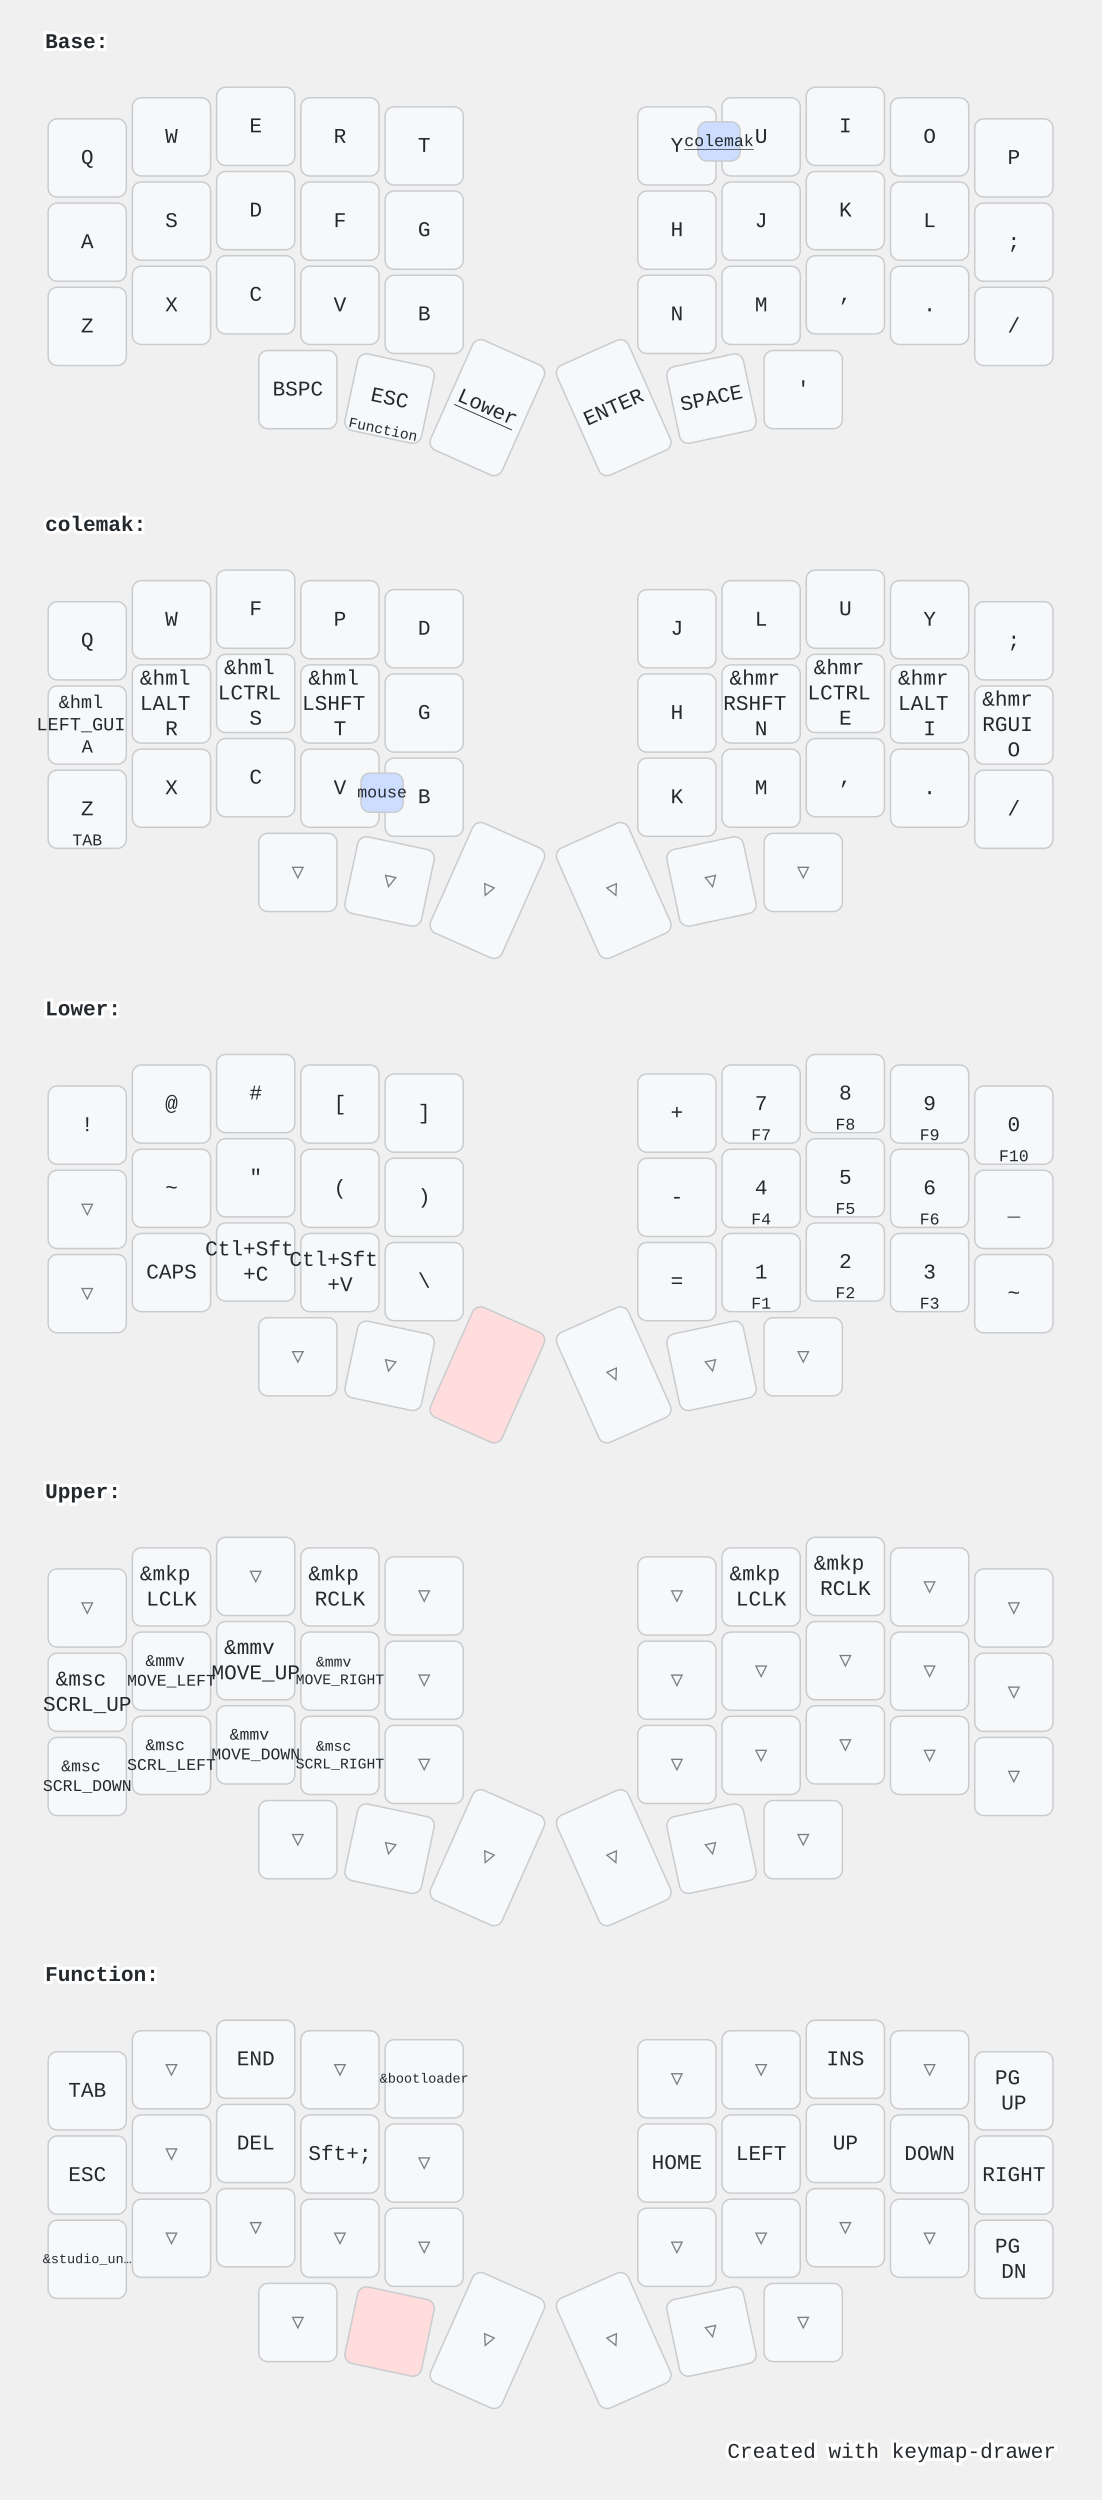
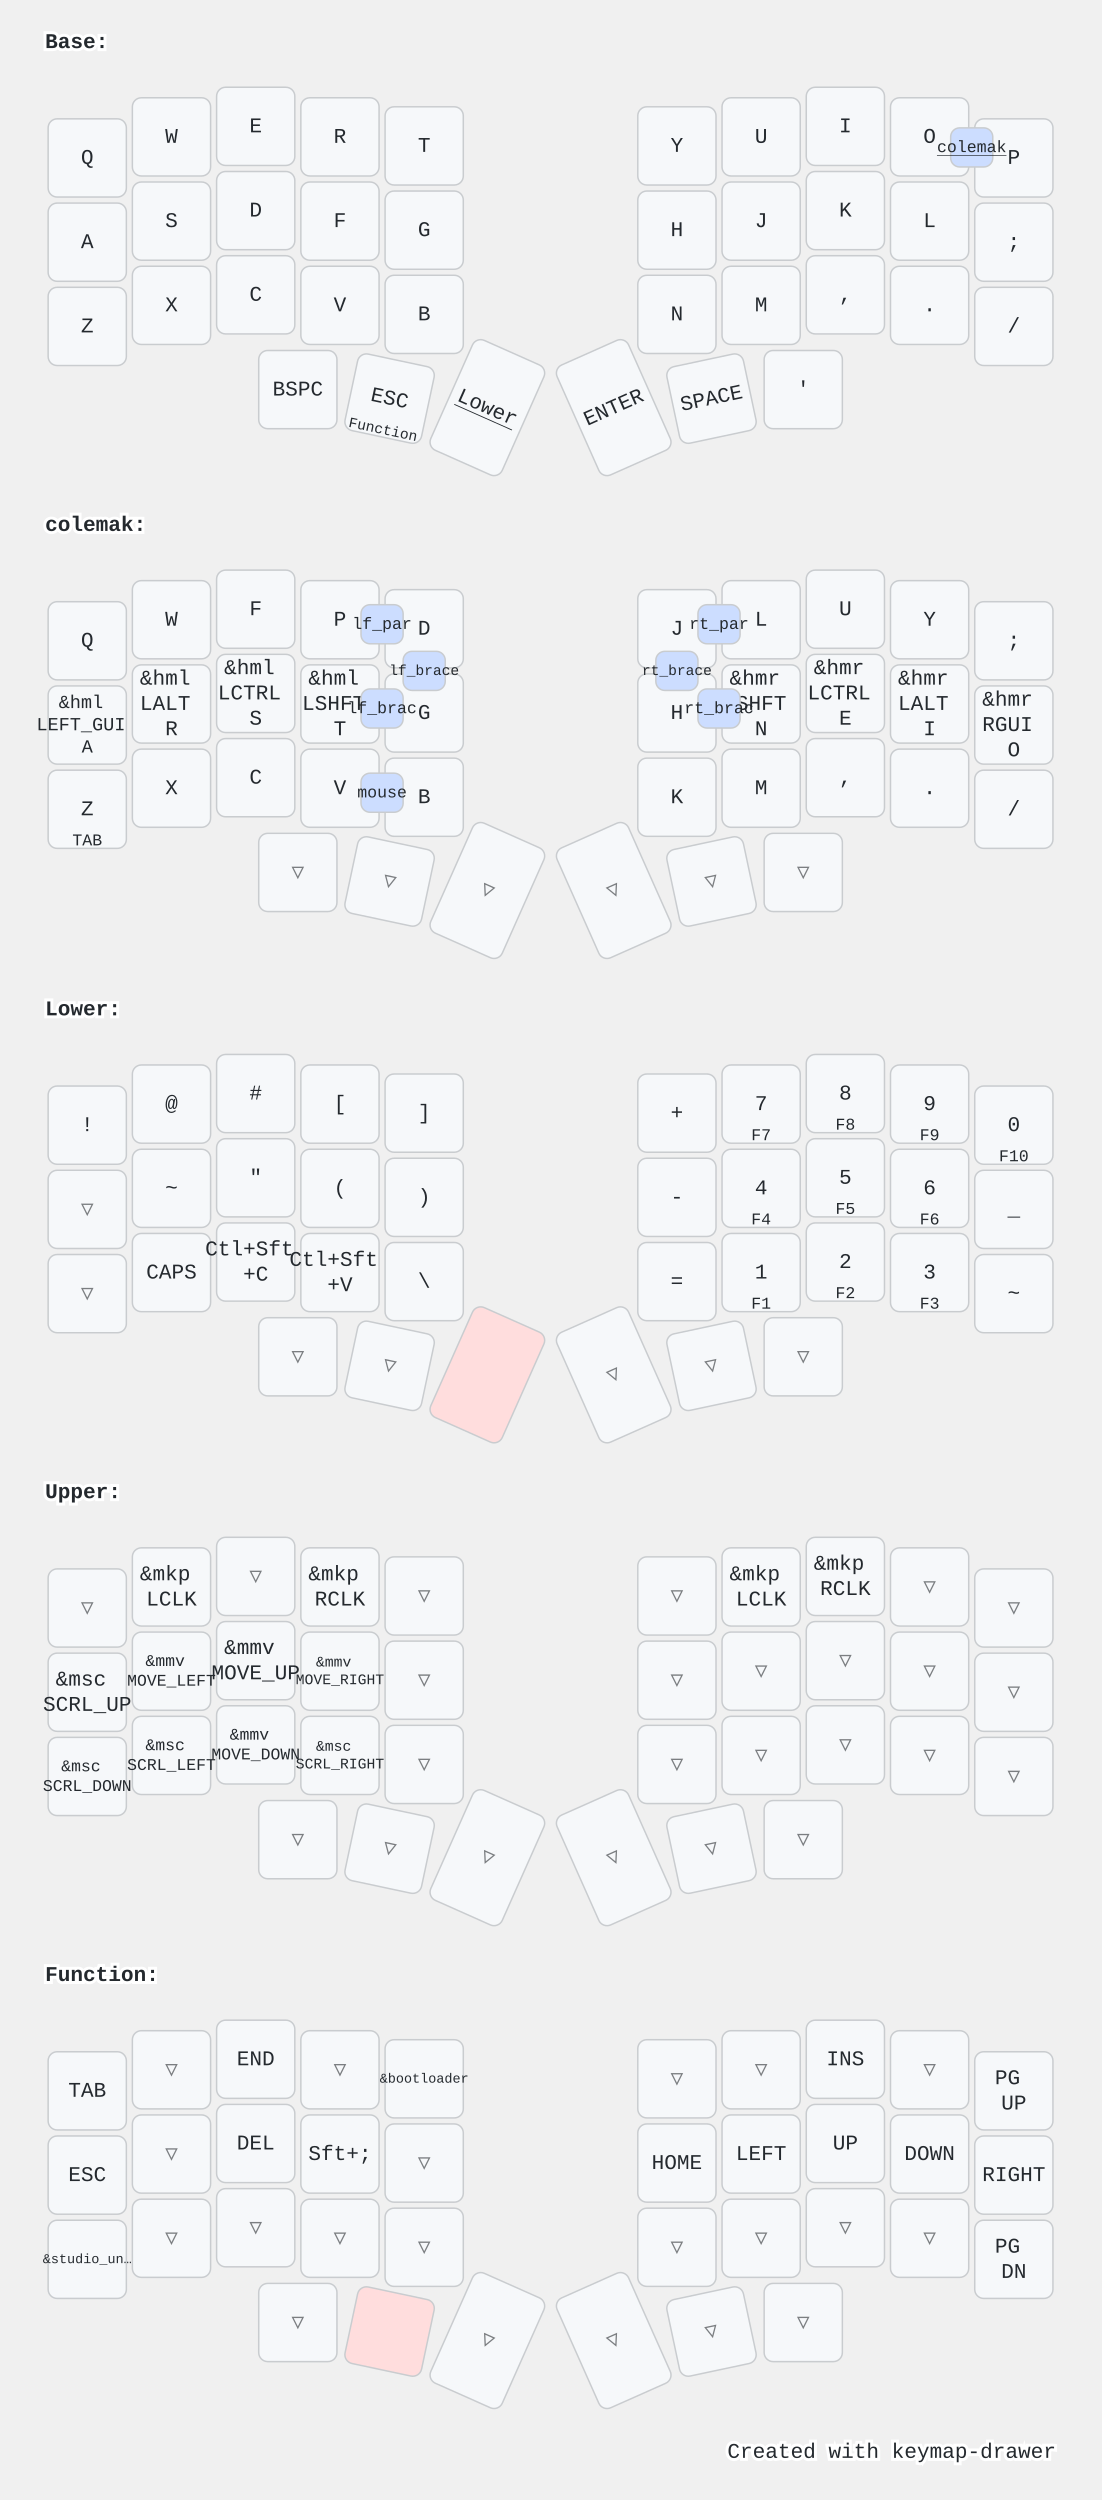
<svg xmlns="http://www.w3.org/2000/svg" width="732" height="1662" viewBox="0 0 732 1662" class="keymap">
  <style>/* inherit to force styles through use tags */
svg path {
    fill: inherit;
}

/* font and background color specifications */
svg.keymap {
    font-family: SFMono-Regular,Consolas,Liberation Mono,Menlo,monospace;
    font-size: 14px;
    font-kerning: normal;
    text-rendering: optimizeLegibility;
    fill: #24292e;
}

/* default key styling */
rect.key {
    fill: #f6f8fa;
}

rect.key, rect.combo {
    stroke: #c9cccf;
    stroke-width: 1;
}

/* default key side styling, only used is draw_key_sides is set */
rect.side {
    filter: brightness(90%);
}

/* color accent for combo boxes */
rect.combo, rect.combo-separate {
    fill: #cdf;
}

/* color accent for held keys */
rect.held, rect.combo.held {
    fill: #fdd;
}

/* color accent for ghost (optional) keys */
rect.ghost, rect.combo.ghost {
    stroke-dasharray: 4, 4;
    stroke-width: 2;
}

text {
    text-anchor: middle;
    dominant-baseline: middle;
}

/* styling for layer labels */
text.label {
    font-weight: bold;
    text-anchor: start;
    stroke: white;
    stroke-width: 4;
    paint-order: stroke;
}

/* styling for optional footer */
text.footer {
    text-anchor: end;
    dominant-baseline: auto;
    stroke: white;
    stroke-width: 4;
    paint-order: stroke;
}

/* styling for combo tap, and key non-tap label text */
text.combo, text.hold, text.shifted, text.left, text.right {
    font-size: 11px;
}

text.hold {
    text-anchor: middle;
    dominant-baseline: auto;
}

text.shifted {
    text-anchor: middle;
    dominant-baseline: hanging;
}

text.left {
    text-anchor: start;
}

text.right {
    text-anchor: end;
}

text.layer-activator {
    text-decoration: underline;
}

/* styling for hold/shifted label text in combo box */
text.combo.hold, text.combo.shifted, text.combo.left, text.combo.right {
    font-size: 8px;
}

/* lighter symbol for transparent keys */
text.trans {
    fill: #7b7e81;
}

/* styling for combo dendrons */
path.combo {
    stroke-width: 1;
    stroke: gray;
    fill: none;
}

/* Start Tabler Icons Cleanup */
/* cannot use height/width with glyphs */
.icon-tabler &gt; path {
    fill: inherit;
    stroke: inherit;
    stroke-width: 2;
}
/* hide tabler's default box */
.icon-tabler &gt; path[stroke="none"][fill="none"] {
    visibility: hidden;
}
/* End Tabler Icons Cleanup */

@media (prefers-color-scheme: dark) {
svg.keymap { fill: #d1d6db; }
rect.key { fill: #3f4750; }
rect.key, rect.combo { stroke: #60666c; }
rect.combo, rect.combo-separate { fill: #1f3d7a; }
rect.held, rect.combo.held { fill: #854747; }
text.label, text.footer { stroke: black; }
text.trans { fill: #7e8184; }
path.combo { stroke: #7f7f7f; }

}</style>
  <g transform="translate(30, 0)" class="layer-Base">
    <text x="0" y="28" class="label" id="Base">Base:</text>
    <g transform="translate(0, 56)">
      <g transform="translate(28, 49)" class="key keypos-0">
        <rect rx="6" ry="6" x="-26" y="-26" width="52" height="52" class="key" />
        <text x="0" y="0" class="key tap">Q</text>
      </g>
      <g transform="translate(84, 35)" class="key keypos-1">
        <rect rx="6" ry="6" x="-26" y="-26" width="52" height="52" class="key" />
        <text x="0" y="0" class="key tap">W</text>
      </g>
      <g transform="translate(140, 28)" class="key keypos-2">
        <rect rx="6" ry="6" x="-26" y="-26" width="52" height="52" class="key" />
        <text x="0" y="0" class="key tap">E</text>
      </g>
      <g transform="translate(196, 35)" class="key keypos-3">
        <rect rx="6" ry="6" x="-26" y="-26" width="52" height="52" class="key" />
        <text x="0" y="0" class="key tap">R</text>
      </g>
      <g transform="translate(252, 41)" class="key keypos-4">
        <rect rx="6" ry="6" x="-26" y="-26" width="52" height="52" class="key" />
        <text x="0" y="0" class="key tap">T</text>
      </g>
      <g transform="translate(420, 41)" class="key keypos-5">
        <rect rx="6" ry="6" x="-26" y="-26" width="52" height="52" class="key" />
        <text x="0" y="0" class="key tap">Y</text>
      </g>
      <g transform="translate(476, 35)" class="key keypos-6">
        <rect rx="6" ry="6" x="-26" y="-26" width="52" height="52" class="key" />
        <text x="0" y="0" class="key tap">U</text>
      </g>
      <g transform="translate(532, 28)" class="key keypos-7">
        <rect rx="6" ry="6" x="-26" y="-26" width="52" height="52" class="key" />
        <text x="0" y="0" class="key tap">I</text>
      </g>
      <g transform="translate(588, 35)" class="key keypos-8">
        <rect rx="6" ry="6" x="-26" y="-26" width="52" height="52" class="key" />
        <text x="0" y="0" class="key tap">O</text>
      </g>
      <g transform="translate(644, 49)" class="key keypos-9">
        <rect rx="6" ry="6" x="-26" y="-26" width="52" height="52" class="key" />
        <text x="0" y="0" class="key tap">P</text>
      </g>
      <g transform="translate(28, 105)" class="key keypos-10">
        <rect rx="6" ry="6" x="-26" y="-26" width="52" height="52" class="key" />
        <text x="0" y="0" class="key tap">A</text>
      </g>
      <g transform="translate(84, 91)" class="key keypos-11">
        <rect rx="6" ry="6" x="-26" y="-26" width="52" height="52" class="key" />
        <text x="0" y="0" class="key tap">S</text>
      </g>
      <g transform="translate(140, 84)" class="key keypos-12">
        <rect rx="6" ry="6" x="-26" y="-26" width="52" height="52" class="key" />
        <text x="0" y="0" class="key tap">D</text>
      </g>
      <g transform="translate(196, 91)" class="key keypos-13">
        <rect rx="6" ry="6" x="-26" y="-26" width="52" height="52" class="key" />
        <text x="0" y="0" class="key tap">F</text>
      </g>
      <g transform="translate(252, 97)" class="key keypos-14">
        <rect rx="6" ry="6" x="-26" y="-26" width="52" height="52" class="key" />
        <text x="0" y="0" class="key tap">G</text>
      </g>
      <g transform="translate(420, 97)" class="key keypos-15">
        <rect rx="6" ry="6" x="-26" y="-26" width="52" height="52" class="key" />
        <text x="0" y="0" class="key tap">H</text>
      </g>
      <g transform="translate(476, 91)" class="key keypos-16">
        <rect rx="6" ry="6" x="-26" y="-26" width="52" height="52" class="key" />
        <text x="0" y="0" class="key tap">J</text>
      </g>
      <g transform="translate(532, 84)" class="key keypos-17">
        <rect rx="6" ry="6" x="-26" y="-26" width="52" height="52" class="key" />
        <text x="0" y="0" class="key tap">K</text>
      </g>
      <g transform="translate(588, 91)" class="key keypos-18">
        <rect rx="6" ry="6" x="-26" y="-26" width="52" height="52" class="key" />
        <text x="0" y="0" class="key tap">L</text>
      </g>
      <g transform="translate(644, 105)" class="key keypos-19">
        <rect rx="6" ry="6" x="-26" y="-26" width="52" height="52" class="key" />
        <text x="0" y="0" class="key tap">;</text>
      </g>
      <g transform="translate(28, 161)" class="key keypos-20">
        <rect rx="6" ry="6" x="-26" y="-26" width="52" height="52" class="key" />
        <text x="0" y="0" class="key tap">Z</text>
      </g>
      <g transform="translate(84, 147)" class="key keypos-21">
        <rect rx="6" ry="6" x="-26" y="-26" width="52" height="52" class="key" />
        <text x="0" y="0" class="key tap">X</text>
      </g>
      <g transform="translate(140, 140)" class="key keypos-22">
        <rect rx="6" ry="6" x="-26" y="-26" width="52" height="52" class="key" />
        <text x="0" y="0" class="key tap">C</text>
      </g>
      <g transform="translate(196, 147)" class="key keypos-23">
        <rect rx="6" ry="6" x="-26" y="-26" width="52" height="52" class="key" />
        <text x="0" y="0" class="key tap">V</text>
      </g>
      <g transform="translate(252, 153)" class="key keypos-24">
        <rect rx="6" ry="6" x="-26" y="-26" width="52" height="52" class="key" />
        <text x="0" y="0" class="key tap">B</text>
      </g>
      <g transform="translate(420, 153)" class="key keypos-25">
        <rect rx="6" ry="6" x="-26" y="-26" width="52" height="52" class="key" />
        <text x="0" y="0" class="key tap">N</text>
      </g>
      <g transform="translate(476, 147)" class="key keypos-26">
        <rect rx="6" ry="6" x="-26" y="-26" width="52" height="52" class="key" />
        <text x="0" y="0" class="key tap">M</text>
      </g>
      <g transform="translate(532, 140)" class="key keypos-27">
        <rect rx="6" ry="6" x="-26" y="-26" width="52" height="52" class="key" />
        <text x="0" y="0" class="key tap">,</text>
      </g>
      <g transform="translate(588, 147)" class="key keypos-28">
        <rect rx="6" ry="6" x="-26" y="-26" width="52" height="52" class="key" />
        <text x="0" y="0" class="key tap">.</text>
      </g>
      <g transform="translate(644, 161)" class="key keypos-29">
        <rect rx="6" ry="6" x="-26" y="-26" width="52" height="52" class="key" />
        <text x="0" y="0" class="key tap">/</text>
      </g>
      <g transform="translate(168, 203)" class="key keypos-30">
        <rect rx="6" ry="6" x="-26" y="-26" width="52" height="52" class="key" />
        <text x="0" y="0" class="key tap">BSPC</text>
      </g>
      <g transform="translate(229, 209) rotate(12.0)" class="key keypos-31">
        <rect rx="6" ry="6" x="-26" y="-26" width="52" height="52" class="key" />
        <text x="0" y="0" class="key tap">ESC</text>
        <a href="#Function">
          <text x="0" y="24" class="key hold layer-activator">
            <tspan style="font-size: 88%">Function</tspan>
          </text>
        </a>
      </g>
      <g transform="translate(294, 215) rotate(24.0)" class="key keypos-32">
        <rect rx="6" ry="6" x="-26" y="-40" width="52" height="80" class="key" />
        <a href="#Lower">
          <text x="0" y="0" class="key tap layer-activator">Lower</text>
        </a>
      </g>
      <g transform="translate(378, 215) rotate(-24.0)" class="key keypos-33">
        <rect rx="6" ry="6" x="-26" y="-40" width="52" height="80" class="key" />
        <text x="0" y="0" class="key tap">ENTER</text>
      </g>
      <g transform="translate(443, 209) rotate(-12.0)" class="key keypos-34">
        <rect rx="6" ry="6" x="-26" y="-26" width="52" height="52" class="key" />
        <text x="0" y="0" class="key tap">SPACE</text>
      </g>
      <g transform="translate(504, 203)" class="key keypos-35">
        <rect rx="6" ry="6" x="-26" y="-26" width="52" height="52" class="key" />
        <text x="0" y="0" class="key tap">'</text>
      </g>
      <g class="combo combopos-0">
-         <rect rx="6" ry="6" x="434" y="25" width="28" height="26" class="combo" />
+         <rect rx="6" ry="6" x="602" y="29" width="28" height="26" class="combo" />
        <a href="#colemak">
-           <text x="448" y="38" class="combo tap layer-activator">colemak</text>
+           <text x="616" y="42" class="combo tap layer-activator">colemak</text>
        </a>
      </g>
    </g>
  </g>
  <g transform="translate(30, 321)" class="layer-colemak">
    <text x="0" y="28" class="label" id="colemak">colemak:</text>
    <g transform="translate(0, 56)">
      <g transform="translate(28, 49)" class="key keypos-0">
        <rect rx="6" ry="6" x="-26" y="-26" width="52" height="52" class="key" />
        <text x="0" y="0" class="key tap">Q</text>
      </g>
      <g transform="translate(84, 35)" class="key keypos-1">
        <rect rx="6" ry="6" x="-26" y="-26" width="52" height="52" class="key" />
        <text x="0" y="0" class="key tap">W</text>
      </g>
      <g transform="translate(140, 28)" class="key keypos-2">
        <rect rx="6" ry="6" x="-26" y="-26" width="52" height="52" class="key" />
        <text x="0" y="0" class="key tap">F</text>
      </g>
      <g transform="translate(196, 35)" class="key keypos-3">
        <rect rx="6" ry="6" x="-26" y="-26" width="52" height="52" class="key" />
        <text x="0" y="0" class="key tap">P</text>
      </g>
      <g transform="translate(252, 41)" class="key keypos-4">
        <rect rx="6" ry="6" x="-26" y="-26" width="52" height="52" class="key" />
        <text x="0" y="0" class="key tap">D</text>
      </g>
      <g transform="translate(420, 41)" class="key keypos-5">
        <rect rx="6" ry="6" x="-26" y="-26" width="52" height="52" class="key" />
        <text x="0" y="0" class="key tap">J</text>
      </g>
      <g transform="translate(476, 35)" class="key keypos-6">
        <rect rx="6" ry="6" x="-26" y="-26" width="52" height="52" class="key" />
        <text x="0" y="0" class="key tap">L</text>
      </g>
      <g transform="translate(532, 28)" class="key keypos-7">
        <rect rx="6" ry="6" x="-26" y="-26" width="52" height="52" class="key" />
        <text x="0" y="0" class="key tap">U</text>
      </g>
      <g transform="translate(588, 35)" class="key keypos-8">
        <rect rx="6" ry="6" x="-26" y="-26" width="52" height="52" class="key" />
        <text x="0" y="0" class="key tap">Y</text>
      </g>
      <g transform="translate(644, 49)" class="key keypos-9">
        <rect rx="6" ry="6" x="-26" y="-26" width="52" height="52" class="key" />
        <text x="0" y="0" class="key tap">;</text>
      </g>
      <g transform="translate(28, 105)" class="key keypos-10">
        <rect rx="6" ry="6" x="-26" y="-26" width="52" height="52" class="key" />
        <text x="0" y="0" class="key tap">
          <tspan x="0" dy="-1.2em" style="font-size: 88%">&amp;hml</tspan>
          <tspan x="0" dy="1.2em" style="font-size: 88%">LEFT_GUI</tspan>
          <tspan x="0" dy="1.2em" style="font-size: 88%">A</tspan>
        </text>
      </g>
      <g transform="translate(84, 91)" class="key keypos-11">
        <rect rx="6" ry="6" x="-26" y="-26" width="52" height="52" class="key" />
        <text x="0" y="0" class="key tap">
          <tspan x="0" dy="-1.2em">&amp;hml</tspan>
          <tspan x="0" dy="1.2em">LALT</tspan>
          <tspan x="0" dy="1.2em">R</tspan>
        </text>
      </g>
      <g transform="translate(140, 84)" class="key keypos-12">
        <rect rx="6" ry="6" x="-26" y="-26" width="52" height="52" class="key" />
        <text x="0" y="0" class="key tap">
          <tspan x="0" dy="-1.2em">&amp;hml</tspan>
          <tspan x="0" dy="1.2em">LCTRL</tspan>
          <tspan x="0" dy="1.2em">S</tspan>
        </text>
      </g>
      <g transform="translate(196, 91)" class="key keypos-13">
        <rect rx="6" ry="6" x="-26" y="-26" width="52" height="52" class="key" />
        <text x="0" y="0" class="key tap">
          <tspan x="0" dy="-1.2em">&amp;hml</tspan>
          <tspan x="0" dy="1.2em">LSHFT</tspan>
          <tspan x="0" dy="1.2em">T</tspan>
        </text>
      </g>
      <g transform="translate(252, 97)" class="key keypos-14">
        <rect rx="6" ry="6" x="-26" y="-26" width="52" height="52" class="key" />
        <text x="0" y="0" class="key tap">G</text>
      </g>
      <g transform="translate(420, 97)" class="key keypos-15">
        <rect rx="6" ry="6" x="-26" y="-26" width="52" height="52" class="key" />
        <text x="0" y="0" class="key tap">H</text>
      </g>
      <g transform="translate(476, 91)" class="key keypos-16">
        <rect rx="6" ry="6" x="-26" y="-26" width="52" height="52" class="key" />
        <text x="0" y="0" class="key tap">
          <tspan x="0" dy="-1.2em">&amp;hmr</tspan>
          <tspan x="0" dy="1.2em">RSHFT</tspan>
          <tspan x="0" dy="1.2em">N</tspan>
        </text>
      </g>
      <g transform="translate(532, 84)" class="key keypos-17">
        <rect rx="6" ry="6" x="-26" y="-26" width="52" height="52" class="key" />
        <text x="0" y="0" class="key tap">
          <tspan x="0" dy="-1.2em">&amp;hmr</tspan>
          <tspan x="0" dy="1.2em">LCTRL</tspan>
          <tspan x="0" dy="1.2em">E</tspan>
        </text>
      </g>
      <g transform="translate(588, 91)" class="key keypos-18">
        <rect rx="6" ry="6" x="-26" y="-26" width="52" height="52" class="key" />
        <text x="0" y="0" class="key tap">
          <tspan x="0" dy="-1.2em">&amp;hmr</tspan>
          <tspan x="0" dy="1.2em">LALT</tspan>
          <tspan x="0" dy="1.2em">I</tspan>
        </text>
      </g>
      <g transform="translate(644, 105)" class="key keypos-19">
        <rect rx="6" ry="6" x="-26" y="-26" width="52" height="52" class="key" />
        <text x="0" y="0" class="key tap">
          <tspan x="0" dy="-1.2em">&amp;hmr</tspan>
          <tspan x="0" dy="1.2em">RGUI</tspan>
          <tspan x="0" dy="1.2em">O</tspan>
        </text>
      </g>
      <g transform="translate(28, 161)" class="key keypos-20">
        <rect rx="6" ry="6" x="-26" y="-26" width="52" height="52" class="key" />
        <text x="0" y="0" class="key tap">Z</text>
        <text x="0" y="24" class="key hold">TAB</text>
      </g>
      <g transform="translate(84, 147)" class="key keypos-21">
        <rect rx="6" ry="6" x="-26" y="-26" width="52" height="52" class="key" />
        <text x="0" y="0" class="key tap">X</text>
      </g>
      <g transform="translate(140, 140)" class="key keypos-22">
        <rect rx="6" ry="6" x="-26" y="-26" width="52" height="52" class="key" />
        <text x="0" y="0" class="key tap">C</text>
      </g>
      <g transform="translate(196, 147)" class="key keypos-23">
        <rect rx="6" ry="6" x="-26" y="-26" width="52" height="52" class="key" />
        <text x="0" y="0" class="key tap">V</text>
      </g>
      <g transform="translate(252, 153)" class="key keypos-24">
        <rect rx="6" ry="6" x="-26" y="-26" width="52" height="52" class="key" />
        <text x="0" y="0" class="key tap">B</text>
      </g>
      <g transform="translate(420, 153)" class="key keypos-25">
        <rect rx="6" ry="6" x="-26" y="-26" width="52" height="52" class="key" />
        <text x="0" y="0" class="key tap">K</text>
      </g>
      <g transform="translate(476, 147)" class="key keypos-26">
        <rect rx="6" ry="6" x="-26" y="-26" width="52" height="52" class="key" />
        <text x="0" y="0" class="key tap">M</text>
      </g>
      <g transform="translate(532, 140)" class="key keypos-27">
        <rect rx="6" ry="6" x="-26" y="-26" width="52" height="52" class="key" />
        <text x="0" y="0" class="key tap">,</text>
      </g>
      <g transform="translate(588, 147)" class="key keypos-28">
        <rect rx="6" ry="6" x="-26" y="-26" width="52" height="52" class="key" />
        <text x="0" y="0" class="key tap">.</text>
      </g>
      <g transform="translate(644, 161)" class="key keypos-29">
        <rect rx="6" ry="6" x="-26" y="-26" width="52" height="52" class="key" />
        <text x="0" y="0" class="key tap">/</text>
      </g>
      <g transform="translate(168, 203)" class="key trans keypos-30">
        <rect rx="6" ry="6" x="-26" y="-26" width="52" height="52" class="key trans" />
        <text x="0" y="0" class="key trans tap">▽</text>
      </g>
      <g transform="translate(229, 209) rotate(12.0)" class="key trans keypos-31">
        <rect rx="6" ry="6" x="-26" y="-26" width="52" height="52" class="key trans" />
        <text x="0" y="0" class="key trans tap">▽</text>
      </g>
      <g transform="translate(294, 215) rotate(24.0)" class="key trans keypos-32">
        <rect rx="6" ry="6" x="-26" y="-40" width="52" height="80" class="key trans" />
        <text x="0" y="0" class="key trans tap">▽</text>
      </g>
      <g transform="translate(378, 215) rotate(-24.0)" class="key trans keypos-33">
        <rect rx="6" ry="6" x="-26" y="-40" width="52" height="80" class="key trans" />
        <text x="0" y="0" class="key trans tap">▽</text>
      </g>
      <g transform="translate(443, 209) rotate(-12.0)" class="key trans keypos-34">
        <rect rx="6" ry="6" x="-26" y="-26" width="52" height="52" class="key trans" />
        <text x="0" y="0" class="key trans tap">▽</text>
      </g>
      <g transform="translate(504, 203)" class="key trans keypos-35">
        <rect rx="6" ry="6" x="-26" y="-26" width="52" height="52" class="key trans" />
        <text x="0" y="0" class="key trans tap">▽</text>
      </g>
      <g class="combo combopos-0">
        <rect rx="6" ry="6" x="210" y="137" width="28" height="26" class="combo" />
        <text x="224" y="150" class="combo tap">mouse</text>
      </g>
+       <g class="combo combopos-1">
+         <rect rx="6" ry="6" x="210" y="25" width="28" height="26" class="combo" />
+         <text x="224" y="38" class="combo tap">lf_par</text>
+       </g>
+       <g class="combo combopos-2">
+         <rect rx="6" ry="6" x="434" y="25" width="28" height="26" class="combo" />
+         <text x="448" y="38" class="combo tap">rt_par</text>
+       </g>
+       <g class="combo combopos-3">
+         <rect rx="6" ry="6" x="210" y="81" width="28" height="26" class="combo" />
+         <text x="224" y="94" class="combo tap">lf_brac</text>
+       </g>
+       <g class="combo combopos-4">
+         <rect rx="6" ry="6" x="434" y="81" width="28" height="26" class="combo" />
+         <text x="448" y="94" class="combo tap">rt_brac</text>
+       </g>
+       <g class="combo combopos-5">
+         <rect rx="6" ry="6" x="238" y="56" width="28" height="26" class="combo" />
+         <text x="252" y="69" class="combo tap">
+           <tspan style="font-size: 88%">lf_brace</tspan>
+         </text>
+       </g>
+       <g class="combo combopos-6">
+         <rect rx="6" ry="6" x="406" y="56" width="28" height="26" class="combo" />
+         <text x="420" y="69" class="combo tap">
+           <tspan style="font-size: 88%">rt_brace</tspan>
+         </text>
+       </g>
    </g>
  </g>
  <g transform="translate(30, 643)" class="layer-Lower">
    <text x="0" y="28" class="label" id="Lower">Lower:</text>
    <g transform="translate(0, 56)">
      <g transform="translate(28, 49)" class="key keypos-0">
        <rect rx="6" ry="6" x="-26" y="-26" width="52" height="52" class="key" />
        <text x="0" y="0" class="key tap">!</text>
      </g>
      <g transform="translate(84, 35)" class="key keypos-1">
        <rect rx="6" ry="6" x="-26" y="-26" width="52" height="52" class="key" />
        <text x="0" y="0" class="key tap">@</text>
      </g>
      <g transform="translate(140, 28)" class="key keypos-2">
        <rect rx="6" ry="6" x="-26" y="-26" width="52" height="52" class="key" />
        <text x="0" y="0" class="key tap">#</text>
      </g>
      <g transform="translate(196, 35)" class="key keypos-3">
        <rect rx="6" ry="6" x="-26" y="-26" width="52" height="52" class="key" />
        <text x="0" y="0" class="key tap">[</text>
      </g>
      <g transform="translate(252, 41)" class="key keypos-4">
        <rect rx="6" ry="6" x="-26" y="-26" width="52" height="52" class="key" />
        <text x="0" y="0" class="key tap">]</text>
      </g>
      <g transform="translate(420, 41)" class="key keypos-5">
        <rect rx="6" ry="6" x="-26" y="-26" width="52" height="52" class="key" />
        <text x="0" y="0" class="key tap">+</text>
      </g>
      <g transform="translate(476, 35)" class="key keypos-6">
        <rect rx="6" ry="6" x="-26" y="-26" width="52" height="52" class="key" />
        <text x="0" y="0" class="key tap">7</text>
        <text x="0" y="24" class="key hold">F7</text>
      </g>
      <g transform="translate(532, 28)" class="key keypos-7">
        <rect rx="6" ry="6" x="-26" y="-26" width="52" height="52" class="key" />
        <text x="0" y="0" class="key tap">8</text>
        <text x="0" y="24" class="key hold">F8</text>
      </g>
      <g transform="translate(588, 35)" class="key keypos-8">
        <rect rx="6" ry="6" x="-26" y="-26" width="52" height="52" class="key" />
        <text x="0" y="0" class="key tap">9</text>
        <text x="0" y="24" class="key hold">F9</text>
      </g>
      <g transform="translate(644, 49)" class="key keypos-9">
        <rect rx="6" ry="6" x="-26" y="-26" width="52" height="52" class="key" />
        <text x="0" y="0" class="key tap">0</text>
        <text x="0" y="24" class="key hold">F10</text>
      </g>
      <g transform="translate(28, 105)" class="key trans keypos-10">
        <rect rx="6" ry="6" x="-26" y="-26" width="52" height="52" class="key trans" />
        <text x="0" y="0" class="key trans tap">▽</text>
      </g>
      <g transform="translate(84, 91)" class="key keypos-11">
        <rect rx="6" ry="6" x="-26" y="-26" width="52" height="52" class="key" />
        <text x="0" y="0" class="key tap">~</text>
      </g>
      <g transform="translate(140, 84)" class="key keypos-12">
        <rect rx="6" ry="6" x="-26" y="-26" width="52" height="52" class="key" />
        <text x="0" y="0" class="key tap">"</text>
      </g>
      <g transform="translate(196, 91)" class="key keypos-13">
        <rect rx="6" ry="6" x="-26" y="-26" width="52" height="52" class="key" />
        <text x="0" y="0" class="key tap">(</text>
      </g>
      <g transform="translate(252, 97)" class="key keypos-14">
        <rect rx="6" ry="6" x="-26" y="-26" width="52" height="52" class="key" />
        <text x="0" y="0" class="key tap">)</text>
      </g>
      <g transform="translate(420, 97)" class="key keypos-15">
        <rect rx="6" ry="6" x="-26" y="-26" width="52" height="52" class="key" />
        <text x="0" y="0" class="key tap">-</text>
      </g>
      <g transform="translate(476, 91)" class="key keypos-16">
        <rect rx="6" ry="6" x="-26" y="-26" width="52" height="52" class="key" />
        <text x="0" y="0" class="key tap">4</text>
        <text x="0" y="24" class="key hold">F4</text>
      </g>
      <g transform="translate(532, 84)" class="key keypos-17">
        <rect rx="6" ry="6" x="-26" y="-26" width="52" height="52" class="key" />
        <text x="0" y="0" class="key tap">5</text>
        <text x="0" y="24" class="key hold">F5</text>
      </g>
      <g transform="translate(588, 91)" class="key keypos-18">
        <rect rx="6" ry="6" x="-26" y="-26" width="52" height="52" class="key" />
        <text x="0" y="0" class="key tap">6</text>
        <text x="0" y="24" class="key hold">F6</text>
      </g>
      <g transform="translate(644, 105)" class="key keypos-19">
        <rect rx="6" ry="6" x="-26" y="-26" width="52" height="52" class="key" />
        <text x="0" y="0" class="key tap">_</text>
      </g>
      <g transform="translate(28, 161)" class="key trans keypos-20">
        <rect rx="6" ry="6" x="-26" y="-26" width="52" height="52" class="key trans" />
        <text x="0" y="0" class="key trans tap">▽</text>
      </g>
      <g transform="translate(84, 147)" class="key keypos-21">
        <rect rx="6" ry="6" x="-26" y="-26" width="52" height="52" class="key" />
        <text x="0" y="0" class="key tap">CAPS</text>
      </g>
      <g transform="translate(140, 140)" class="key keypos-22">
        <rect rx="6" ry="6" x="-26" y="-26" width="52" height="52" class="key" />
        <text x="0" y="0" class="key tap">
          <tspan x="0" dy="-0.6em">Ctl+Sft</tspan>
          <tspan x="0" dy="1.2em">+C</tspan>
        </text>
      </g>
      <g transform="translate(196, 147)" class="key keypos-23">
        <rect rx="6" ry="6" x="-26" y="-26" width="52" height="52" class="key" />
        <text x="0" y="0" class="key tap">
          <tspan x="0" dy="-0.6em">Ctl+Sft</tspan>
          <tspan x="0" dy="1.2em">+V</tspan>
        </text>
      </g>
      <g transform="translate(252, 153)" class="key keypos-24">
        <rect rx="6" ry="6" x="-26" y="-26" width="52" height="52" class="key" />
        <text x="0" y="0" class="key tap">\</text>
      </g>
      <g transform="translate(420, 153)" class="key keypos-25">
        <rect rx="6" ry="6" x="-26" y="-26" width="52" height="52" class="key" />
        <text x="0" y="0" class="key tap">=</text>
      </g>
      <g transform="translate(476, 147)" class="key keypos-26">
        <rect rx="6" ry="6" x="-26" y="-26" width="52" height="52" class="key" />
        <text x="0" y="0" class="key tap">1</text>
        <text x="0" y="24" class="key hold">F1</text>
      </g>
      <g transform="translate(532, 140)" class="key keypos-27">
        <rect rx="6" ry="6" x="-26" y="-26" width="52" height="52" class="key" />
        <text x="0" y="0" class="key tap">2</text>
        <text x="0" y="24" class="key hold">F2</text>
      </g>
      <g transform="translate(588, 147)" class="key keypos-28">
        <rect rx="6" ry="6" x="-26" y="-26" width="52" height="52" class="key" />
        <text x="0" y="0" class="key tap">3</text>
        <text x="0" y="24" class="key hold">F3</text>
      </g>
      <g transform="translate(644, 161)" class="key keypos-29">
        <rect rx="6" ry="6" x="-26" y="-26" width="52" height="52" class="key" />
        <text x="0" y="0" class="key tap">~</text>
      </g>
      <g transform="translate(168, 203)" class="key trans keypos-30">
        <rect rx="6" ry="6" x="-26" y="-26" width="52" height="52" class="key trans" />
        <text x="0" y="0" class="key trans tap">▽</text>
      </g>
      <g transform="translate(229, 209) rotate(12.0)" class="key trans keypos-31">
        <rect rx="6" ry="6" x="-26" y="-26" width="52" height="52" class="key trans" />
        <text x="0" y="0" class="key trans tap">▽</text>
      </g>
      <g transform="translate(294, 215) rotate(24.0)" class="key held keypos-32">
        <rect rx="6" ry="6" x="-26" y="-40" width="52" height="80" class="key held" />
      </g>
      <g transform="translate(378, 215) rotate(-24.0)" class="key trans keypos-33">
        <rect rx="6" ry="6" x="-26" y="-40" width="52" height="80" class="key trans" />
        <text x="0" y="0" class="key trans tap">▽</text>
      </g>
      <g transform="translate(443, 209) rotate(-12.0)" class="key trans keypos-34">
        <rect rx="6" ry="6" x="-26" y="-26" width="52" height="52" class="key trans" />
        <text x="0" y="0" class="key trans tap">▽</text>
      </g>
      <g transform="translate(504, 203)" class="key trans keypos-35">
        <rect rx="6" ry="6" x="-26" y="-26" width="52" height="52" class="key trans" />
        <text x="0" y="0" class="key trans tap">▽</text>
      </g>
    </g>
  </g>
  <g transform="translate(30, 964)" class="layer-Upper">
    <text x="0" y="28" class="label" id="Upper">Upper:</text>
    <g transform="translate(0, 56)">
      <g transform="translate(28, 49)" class="key trans keypos-0">
        <rect rx="6" ry="6" x="-26" y="-26" width="52" height="52" class="key trans" />
        <text x="0" y="0" class="key trans tap">▽</text>
      </g>
      <g transform="translate(84, 35)" class="key keypos-1">
        <rect rx="6" ry="6" x="-26" y="-26" width="52" height="52" class="key" />
        <text x="0" y="0" class="key tap">
          <tspan x="0" dy="-0.6em">&amp;mkp</tspan>
          <tspan x="0" dy="1.2em">LCLK</tspan>
        </text>
      </g>
      <g transform="translate(140, 28)" class="key trans keypos-2">
        <rect rx="6" ry="6" x="-26" y="-26" width="52" height="52" class="key trans" />
        <text x="0" y="0" class="key trans tap">▽</text>
      </g>
      <g transform="translate(196, 35)" class="key keypos-3">
        <rect rx="6" ry="6" x="-26" y="-26" width="52" height="52" class="key" />
        <text x="0" y="0" class="key tap">
          <tspan x="0" dy="-0.6em">&amp;mkp</tspan>
          <tspan x="0" dy="1.2em">RCLK</tspan>
        </text>
      </g>
      <g transform="translate(252, 41)" class="key trans keypos-4">
        <rect rx="6" ry="6" x="-26" y="-26" width="52" height="52" class="key trans" />
        <text x="0" y="0" class="key trans tap">▽</text>
      </g>
      <g transform="translate(420, 41)" class="key trans keypos-5">
        <rect rx="6" ry="6" x="-26" y="-26" width="52" height="52" class="key trans" />
        <text x="0" y="0" class="key trans tap">▽</text>
      </g>
      <g transform="translate(476, 35)" class="key keypos-6">
        <rect rx="6" ry="6" x="-26" y="-26" width="52" height="52" class="key" />
        <text x="0" y="0" class="key tap">
          <tspan x="0" dy="-0.6em">&amp;mkp</tspan>
          <tspan x="0" dy="1.2em">LCLK</tspan>
        </text>
      </g>
      <g transform="translate(532, 28)" class="key keypos-7">
        <rect rx="6" ry="6" x="-26" y="-26" width="52" height="52" class="key" />
        <text x="0" y="0" class="key tap">
          <tspan x="0" dy="-0.6em">&amp;mkp</tspan>
          <tspan x="0" dy="1.2em">RCLK</tspan>
        </text>
      </g>
      <g transform="translate(588, 35)" class="key trans keypos-8">
        <rect rx="6" ry="6" x="-26" y="-26" width="52" height="52" class="key trans" />
        <text x="0" y="0" class="key trans tap">▽</text>
      </g>
      <g transform="translate(644, 49)" class="key trans keypos-9">
        <rect rx="6" ry="6" x="-26" y="-26" width="52" height="52" class="key trans" />
        <text x="0" y="0" class="key trans tap">▽</text>
      </g>
      <g transform="translate(28, 105)" class="key keypos-10">
        <rect rx="6" ry="6" x="-26" y="-26" width="52" height="52" class="key" />
        <text x="0" y="0" class="key tap">
          <tspan x="0" dy="-0.6em">&amp;msc</tspan>
          <tspan x="0" dy="1.2em">SCRL_UP</tspan>
        </text>
      </g>
      <g transform="translate(84, 91)" class="key keypos-11">
        <rect rx="6" ry="6" x="-26" y="-26" width="52" height="52" class="key" />
        <text x="0" y="0" class="key tap">
          <tspan x="0" dy="-0.6em" style="font-size: 78%">&amp;mmv</tspan>
          <tspan x="0" dy="1.2em" style="font-size: 78%">MOVE_LEFT</tspan>
        </text>
      </g>
      <g transform="translate(140, 84)" class="key keypos-12">
        <rect rx="6" ry="6" x="-26" y="-26" width="52" height="52" class="key" />
        <text x="0" y="0" class="key tap">
          <tspan x="0" dy="-0.6em">&amp;mmv</tspan>
          <tspan x="0" dy="1.2em">MOVE_UP</tspan>
        </text>
      </g>
      <g transform="translate(196, 91)" class="key keypos-13">
        <rect rx="6" ry="6" x="-26" y="-26" width="52" height="52" class="key" />
        <text x="0" y="0" class="key tap">
          <tspan x="0" dy="-0.6em" style="font-size: 70%">&amp;mmv</tspan>
          <tspan x="0" dy="1.2em" style="font-size: 70%">MOVE_RIGHT</tspan>
        </text>
      </g>
      <g transform="translate(252, 97)" class="key trans keypos-14">
        <rect rx="6" ry="6" x="-26" y="-26" width="52" height="52" class="key trans" />
        <text x="0" y="0" class="key trans tap">▽</text>
      </g>
      <g transform="translate(420, 97)" class="key trans keypos-15">
        <rect rx="6" ry="6" x="-26" y="-26" width="52" height="52" class="key trans" />
        <text x="0" y="0" class="key trans tap">▽</text>
      </g>
      <g transform="translate(476, 91)" class="key trans keypos-16">
        <rect rx="6" ry="6" x="-26" y="-26" width="52" height="52" class="key trans" />
        <text x="0" y="0" class="key trans tap">▽</text>
      </g>
      <g transform="translate(532, 84)" class="key trans keypos-17">
        <rect rx="6" ry="6" x="-26" y="-26" width="52" height="52" class="key trans" />
        <text x="0" y="0" class="key trans tap">▽</text>
      </g>
      <g transform="translate(588, 91)" class="key trans keypos-18">
        <rect rx="6" ry="6" x="-26" y="-26" width="52" height="52" class="key trans" />
        <text x="0" y="0" class="key trans tap">▽</text>
      </g>
      <g transform="translate(644, 105)" class="key trans keypos-19">
        <rect rx="6" ry="6" x="-26" y="-26" width="52" height="52" class="key trans" />
        <text x="0" y="0" class="key trans tap">▽</text>
      </g>
      <g transform="translate(28, 161)" class="key keypos-20">
        <rect rx="6" ry="6" x="-26" y="-26" width="52" height="52" class="key" />
        <text x="0" y="0" class="key tap">
          <tspan x="0" dy="-0.6em" style="font-size: 78%">&amp;msc</tspan>
          <tspan x="0" dy="1.2em" style="font-size: 78%">SCRL_DOWN</tspan>
        </text>
      </g>
      <g transform="translate(84, 147)" class="key keypos-21">
        <rect rx="6" ry="6" x="-26" y="-26" width="52" height="52" class="key" />
        <text x="0" y="0" class="key tap">
          <tspan x="0" dy="-0.6em" style="font-size: 78%">&amp;msc</tspan>
          <tspan x="0" dy="1.2em" style="font-size: 78%">SCRL_LEFT</tspan>
        </text>
      </g>
      <g transform="translate(140, 140)" class="key keypos-22">
        <rect rx="6" ry="6" x="-26" y="-26" width="52" height="52" class="key" />
        <text x="0" y="0" class="key tap">
          <tspan x="0" dy="-0.6em" style="font-size: 78%">&amp;mmv</tspan>
          <tspan x="0" dy="1.2em" style="font-size: 78%">MOVE_DOWN</tspan>
        </text>
      </g>
      <g transform="translate(196, 147)" class="key keypos-23">
        <rect rx="6" ry="6" x="-26" y="-26" width="52" height="52" class="key" />
        <text x="0" y="0" class="key tap">
          <tspan x="0" dy="-0.6em" style="font-size: 70%">&amp;msc</tspan>
          <tspan x="0" dy="1.2em" style="font-size: 70%">SCRL_RIGHT</tspan>
        </text>
      </g>
      <g transform="translate(252, 153)" class="key trans keypos-24">
        <rect rx="6" ry="6" x="-26" y="-26" width="52" height="52" class="key trans" />
        <text x="0" y="0" class="key trans tap">▽</text>
      </g>
      <g transform="translate(420, 153)" class="key trans keypos-25">
        <rect rx="6" ry="6" x="-26" y="-26" width="52" height="52" class="key trans" />
        <text x="0" y="0" class="key trans tap">▽</text>
      </g>
      <g transform="translate(476, 147)" class="key trans keypos-26">
        <rect rx="6" ry="6" x="-26" y="-26" width="52" height="52" class="key trans" />
        <text x="0" y="0" class="key trans tap">▽</text>
      </g>
      <g transform="translate(532, 140)" class="key trans keypos-27">
        <rect rx="6" ry="6" x="-26" y="-26" width="52" height="52" class="key trans" />
        <text x="0" y="0" class="key trans tap">▽</text>
      </g>
      <g transform="translate(588, 147)" class="key trans keypos-28">
        <rect rx="6" ry="6" x="-26" y="-26" width="52" height="52" class="key trans" />
        <text x="0" y="0" class="key trans tap">▽</text>
      </g>
      <g transform="translate(644, 161)" class="key trans keypos-29">
        <rect rx="6" ry="6" x="-26" y="-26" width="52" height="52" class="key trans" />
        <text x="0" y="0" class="key trans tap">▽</text>
      </g>
      <g transform="translate(168, 203)" class="key trans keypos-30">
        <rect rx="6" ry="6" x="-26" y="-26" width="52" height="52" class="key trans" />
        <text x="0" y="0" class="key trans tap">▽</text>
      </g>
      <g transform="translate(229, 209) rotate(12.0)" class="key trans keypos-31">
        <rect rx="6" ry="6" x="-26" y="-26" width="52" height="52" class="key trans" />
        <text x="0" y="0" class="key trans tap">▽</text>
      </g>
      <g transform="translate(294, 215) rotate(24.0)" class="key trans keypos-32">
        <rect rx="6" ry="6" x="-26" y="-40" width="52" height="80" class="key trans" />
        <text x="0" y="0" class="key trans tap">▽</text>
      </g>
      <g transform="translate(378, 215) rotate(-24.0)" class="key trans keypos-33">
        <rect rx="6" ry="6" x="-26" y="-40" width="52" height="80" class="key trans" />
        <text x="0" y="0" class="key trans tap">▽</text>
      </g>
      <g transform="translate(443, 209) rotate(-12.0)" class="key trans keypos-34">
        <rect rx="6" ry="6" x="-26" y="-26" width="52" height="52" class="key trans" />
        <text x="0" y="0" class="key trans tap">▽</text>
      </g>
      <g transform="translate(504, 203)" class="key trans keypos-35">
        <rect rx="6" ry="6" x="-26" y="-26" width="52" height="52" class="key trans" />
        <text x="0" y="0" class="key trans tap">▽</text>
      </g>
    </g>
  </g>
  <g transform="translate(30, 1285)" class="layer-Function">
    <text x="0" y="28" class="label" id="Function">Function:</text>
    <g transform="translate(0, 56)">
      <g transform="translate(28, 49)" class="key keypos-0">
        <rect rx="6" ry="6" x="-26" y="-26" width="52" height="52" class="key" />
        <text x="0" y="0" class="key tap">TAB</text>
      </g>
      <g transform="translate(84, 35)" class="key trans keypos-1">
        <rect rx="6" ry="6" x="-26" y="-26" width="52" height="52" class="key trans" />
        <text x="0" y="0" class="key trans tap">▽</text>
      </g>
      <g transform="translate(140, 28)" class="key keypos-2">
        <rect rx="6" ry="6" x="-26" y="-26" width="52" height="52" class="key" />
        <text x="0" y="0" class="key tap">END</text>
      </g>
      <g transform="translate(196, 35)" class="key trans keypos-3">
        <rect rx="6" ry="6" x="-26" y="-26" width="52" height="52" class="key trans" />
        <text x="0" y="0" class="key trans tap">▽</text>
      </g>
      <g transform="translate(252, 41)" class="key keypos-4">
        <rect rx="6" ry="6" x="-26" y="-26" width="52" height="52" class="key" />
        <text x="0" y="0" class="key tap">
          <tspan style="font-size: 64%">&amp;bootloader</tspan>
        </text>
      </g>
      <g transform="translate(420, 41)" class="key trans keypos-5">
        <rect rx="6" ry="6" x="-26" y="-26" width="52" height="52" class="key trans" />
        <text x="0" y="0" class="key trans tap">▽</text>
      </g>
      <g transform="translate(476, 35)" class="key trans keypos-6">
        <rect rx="6" ry="6" x="-26" y="-26" width="52" height="52" class="key trans" />
        <text x="0" y="0" class="key trans tap">▽</text>
      </g>
      <g transform="translate(532, 28)" class="key keypos-7">
        <rect rx="6" ry="6" x="-26" y="-26" width="52" height="52" class="key" />
        <text x="0" y="0" class="key tap">INS</text>
      </g>
      <g transform="translate(588, 35)" class="key trans keypos-8">
        <rect rx="6" ry="6" x="-26" y="-26" width="52" height="52" class="key trans" />
        <text x="0" y="0" class="key trans tap">▽</text>
      </g>
      <g transform="translate(644, 49)" class="key keypos-9">
        <rect rx="6" ry="6" x="-26" y="-26" width="52" height="52" class="key" />
        <text x="0" y="0" class="key tap">
          <tspan x="0" dy="-0.6em">PG</tspan>
          <tspan x="0" dy="1.2em">UP</tspan>
        </text>
      </g>
      <g transform="translate(28, 105)" class="key keypos-10">
        <rect rx="6" ry="6" x="-26" y="-26" width="52" height="52" class="key" />
        <text x="0" y="0" class="key tap">ESC</text>
      </g>
      <g transform="translate(84, 91)" class="key trans keypos-11">
        <rect rx="6" ry="6" x="-26" y="-26" width="52" height="52" class="key trans" />
        <text x="0" y="0" class="key trans tap">▽</text>
      </g>
      <g transform="translate(140, 84)" class="key keypos-12">
        <rect rx="6" ry="6" x="-26" y="-26" width="52" height="52" class="key" />
        <text x="0" y="0" class="key tap">DEL</text>
      </g>
      <g transform="translate(196, 91)" class="key keypos-13">
        <rect rx="6" ry="6" x="-26" y="-26" width="52" height="52" class="key" />
        <text x="0" y="0" class="key tap">Sft+;</text>
      </g>
      <g transform="translate(252, 97)" class="key trans keypos-14">
        <rect rx="6" ry="6" x="-26" y="-26" width="52" height="52" class="key trans" />
        <text x="0" y="0" class="key trans tap">▽</text>
      </g>
      <g transform="translate(420, 97)" class="key keypos-15">
        <rect rx="6" ry="6" x="-26" y="-26" width="52" height="52" class="key" />
        <text x="0" y="0" class="key tap">HOME</text>
      </g>
      <g transform="translate(476, 91)" class="key keypos-16">
        <rect rx="6" ry="6" x="-26" y="-26" width="52" height="52" class="key" />
        <text x="0" y="0" class="key tap">LEFT</text>
      </g>
      <g transform="translate(532, 84)" class="key keypos-17">
        <rect rx="6" ry="6" x="-26" y="-26" width="52" height="52" class="key" />
        <text x="0" y="0" class="key tap">UP</text>
      </g>
      <g transform="translate(588, 91)" class="key keypos-18">
        <rect rx="6" ry="6" x="-26" y="-26" width="52" height="52" class="key" />
        <text x="0" y="0" class="key tap">DOWN</text>
      </g>
      <g transform="translate(644, 105)" class="key keypos-19">
        <rect rx="6" ry="6" x="-26" y="-26" width="52" height="52" class="key" />
        <text x="0" y="0" class="key tap">RIGHT</text>
      </g>
      <g transform="translate(28, 161)" class="key keypos-20">
        <rect rx="6" ry="6" x="-26" y="-26" width="52" height="52" class="key" />
        <text x="0" y="0" class="key tap">
          <tspan style="font-size: 64%">&amp;studio_un…</tspan>
        </text>
      </g>
      <g transform="translate(84, 147)" class="key trans keypos-21">
        <rect rx="6" ry="6" x="-26" y="-26" width="52" height="52" class="key trans" />
        <text x="0" y="0" class="key trans tap">▽</text>
      </g>
      <g transform="translate(140, 140)" class="key trans keypos-22">
        <rect rx="6" ry="6" x="-26" y="-26" width="52" height="52" class="key trans" />
        <text x="0" y="0" class="key trans tap">▽</text>
      </g>
      <g transform="translate(196, 147)" class="key trans keypos-23">
        <rect rx="6" ry="6" x="-26" y="-26" width="52" height="52" class="key trans" />
        <text x="0" y="0" class="key trans tap">▽</text>
      </g>
      <g transform="translate(252, 153)" class="key trans keypos-24">
        <rect rx="6" ry="6" x="-26" y="-26" width="52" height="52" class="key trans" />
        <text x="0" y="0" class="key trans tap">▽</text>
      </g>
      <g transform="translate(420, 153)" class="key trans keypos-25">
        <rect rx="6" ry="6" x="-26" y="-26" width="52" height="52" class="key trans" />
        <text x="0" y="0" class="key trans tap">▽</text>
      </g>
      <g transform="translate(476, 147)" class="key trans keypos-26">
        <rect rx="6" ry="6" x="-26" y="-26" width="52" height="52" class="key trans" />
        <text x="0" y="0" class="key trans tap">▽</text>
      </g>
      <g transform="translate(532, 140)" class="key trans keypos-27">
        <rect rx="6" ry="6" x="-26" y="-26" width="52" height="52" class="key trans" />
        <text x="0" y="0" class="key trans tap">▽</text>
      </g>
      <g transform="translate(588, 147)" class="key trans keypos-28">
        <rect rx="6" ry="6" x="-26" y="-26" width="52" height="52" class="key trans" />
        <text x="0" y="0" class="key trans tap">▽</text>
      </g>
      <g transform="translate(644, 161)" class="key keypos-29">
        <rect rx="6" ry="6" x="-26" y="-26" width="52" height="52" class="key" />
        <text x="0" y="0" class="key tap">
          <tspan x="0" dy="-0.6em">PG</tspan>
          <tspan x="0" dy="1.2em">DN</tspan>
        </text>
      </g>
      <g transform="translate(168, 203)" class="key trans keypos-30">
        <rect rx="6" ry="6" x="-26" y="-26" width="52" height="52" class="key trans" />
        <text x="0" y="0" class="key trans tap">▽</text>
      </g>
      <g transform="translate(229, 209) rotate(12.0)" class="key held keypos-31">
        <rect rx="6" ry="6" x="-26" y="-26" width="52" height="52" class="key held" />
      </g>
      <g transform="translate(294, 215) rotate(24.0)" class="key trans keypos-32">
        <rect rx="6" ry="6" x="-26" y="-40" width="52" height="80" class="key trans" />
        <text x="0" y="0" class="key trans tap">▽</text>
      </g>
      <g transform="translate(378, 215) rotate(-24.0)" class="key trans keypos-33">
        <rect rx="6" ry="6" x="-26" y="-40" width="52" height="80" class="key trans" />
        <text x="0" y="0" class="key trans tap">▽</text>
      </g>
      <g transform="translate(443, 209) rotate(-12.0)" class="key trans keypos-34">
        <rect rx="6" ry="6" x="-26" y="-26" width="52" height="52" class="key trans" />
        <text x="0" y="0" class="key trans tap">▽</text>
      </g>
      <g transform="translate(504, 203)" class="key trans keypos-35">
        <rect rx="6" ry="6" x="-26" y="-26" width="52" height="52" class="key trans" />
        <text x="0" y="0" class="key trans tap">▽</text>
      </g>
    </g>
  </g>
  <text x="702.0" y="1634.0" class="footer">Created with <a href="https://github.com/caksoylar/keymap-drawer">keymap-drawer</a>
  </text>
</svg>
